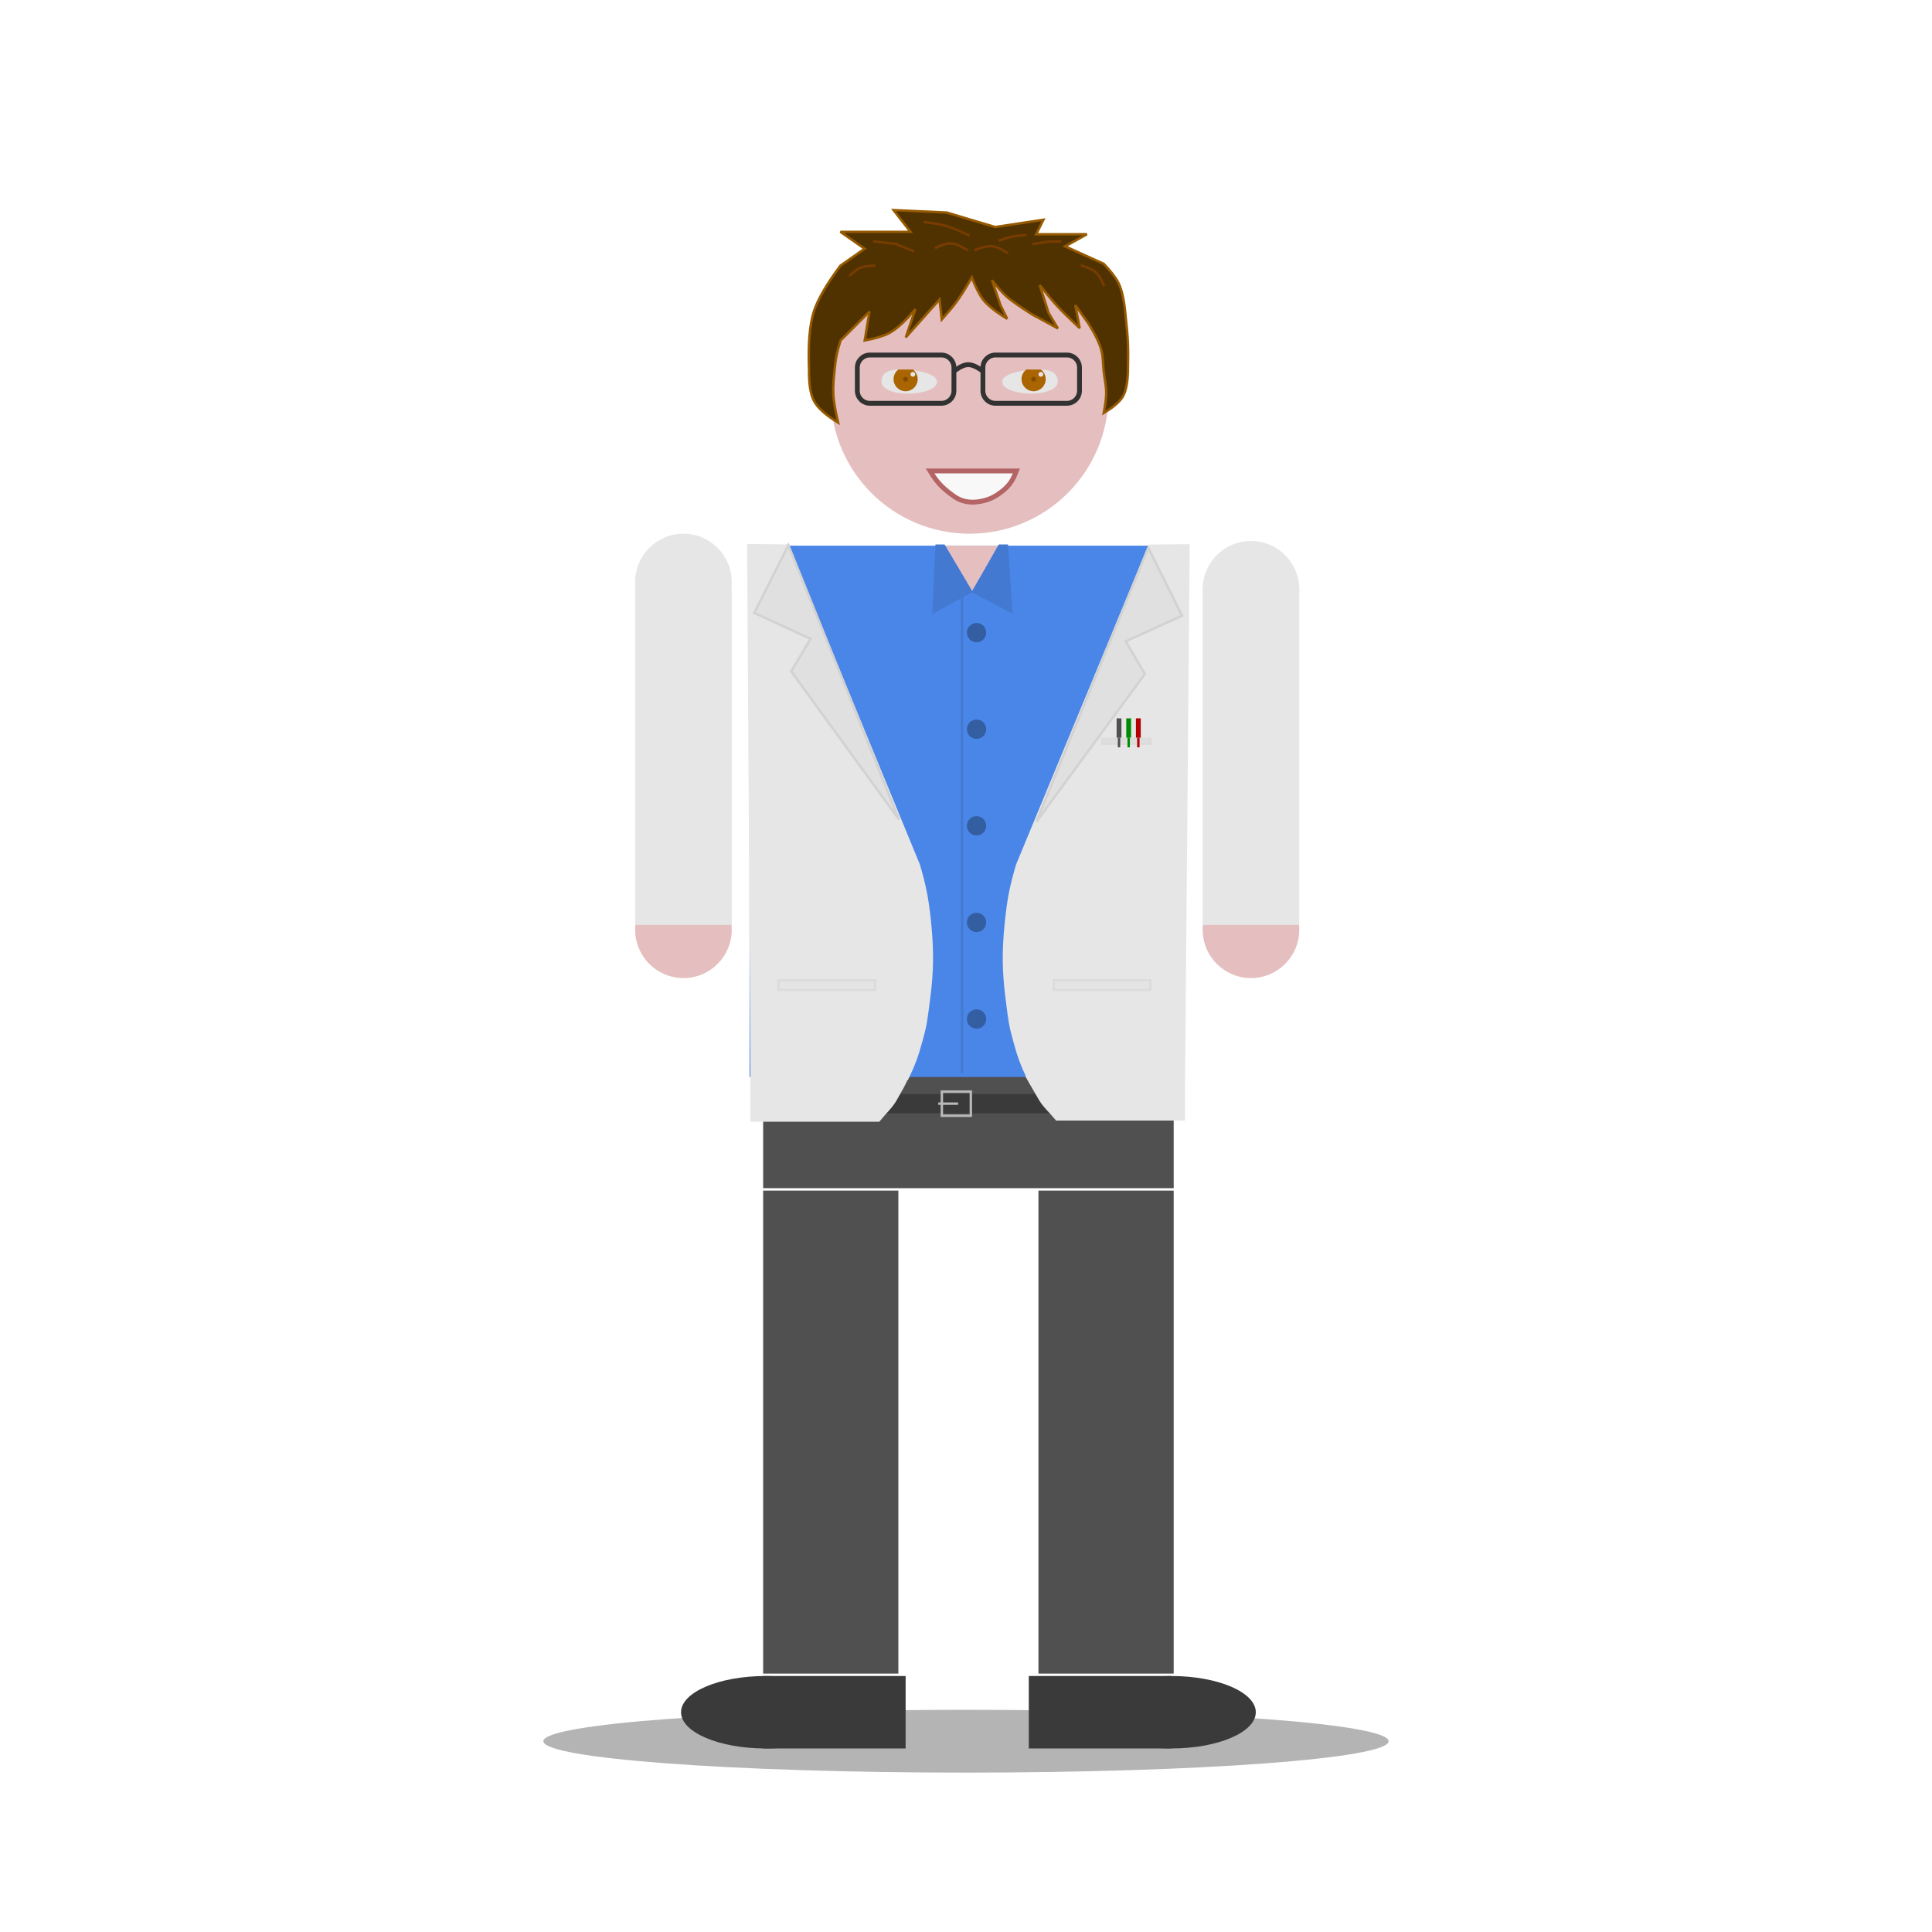
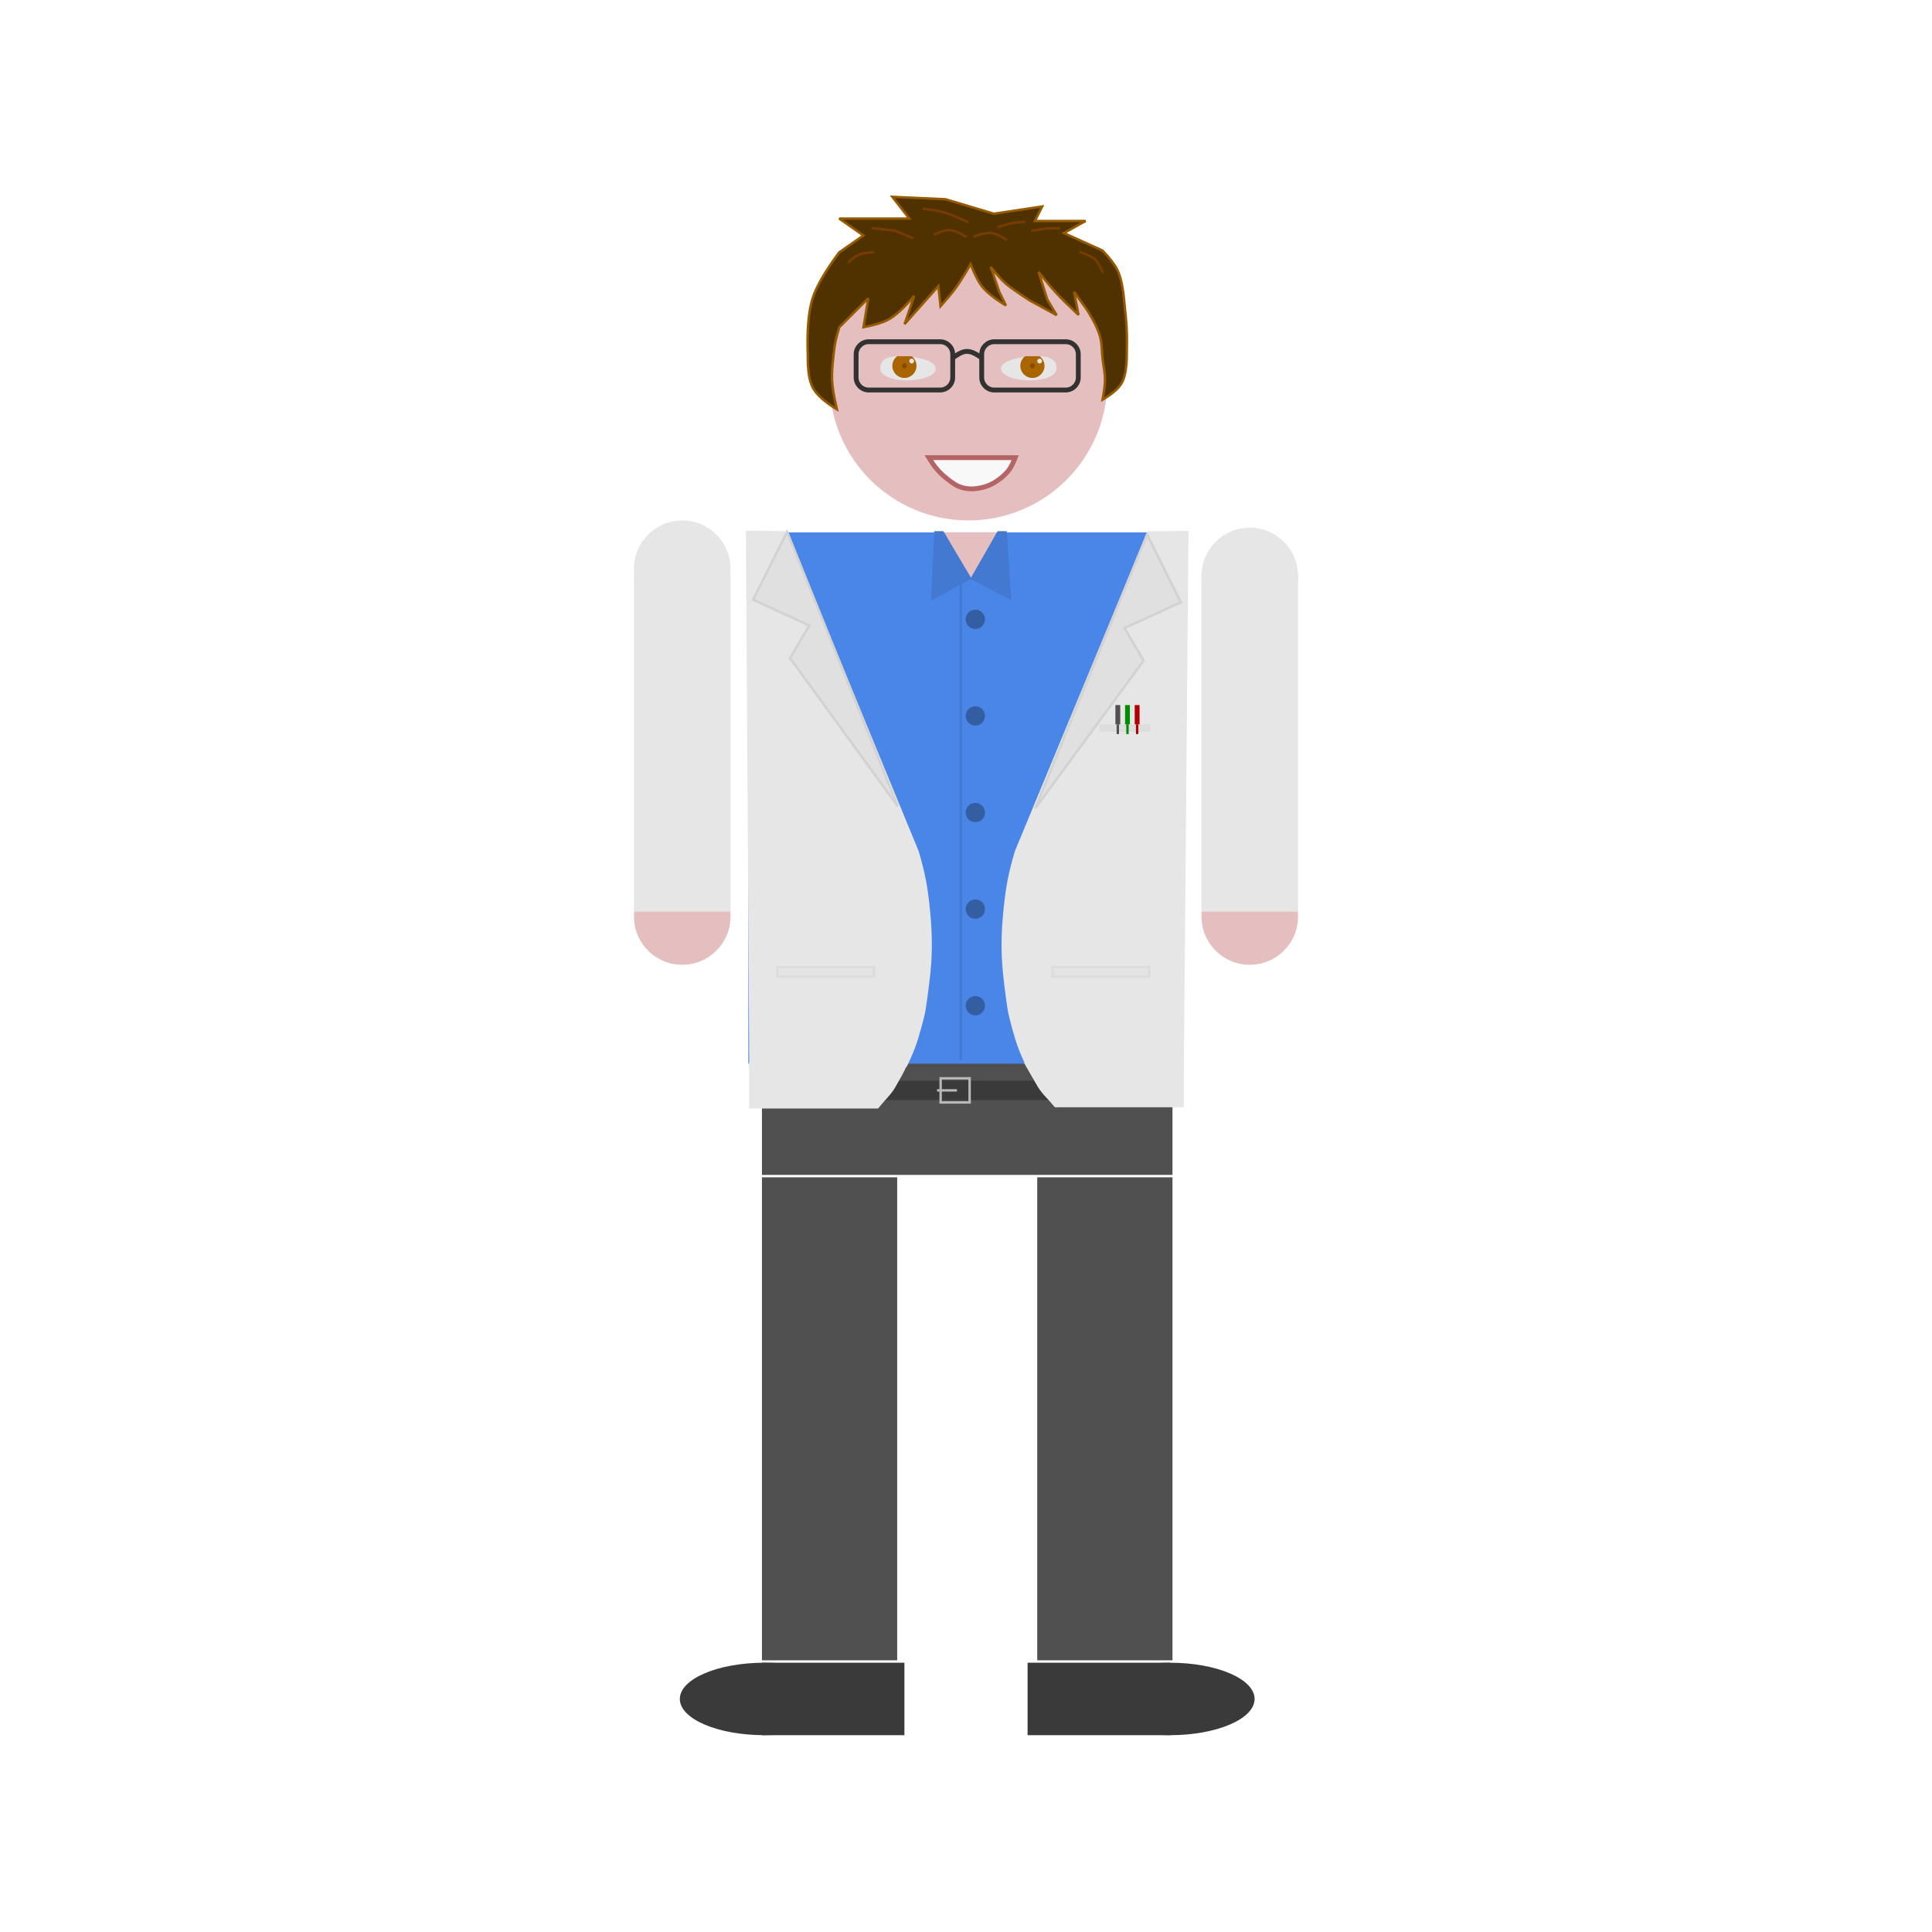
<svg xmlns="http://www.w3.org/2000/svg" style="isolation:isolate" viewBox="0 0 800 800" width="800" height="800">
  <defs>
-     <clipPath id="_clipPath_JmJ0abFRRnhUyNn4quvSHthTBOuZ0RzT">
+     <clipPath id="_clipPath_U2qtZqA2bwIqWOoEkTMK0gVE8DZM6ta5">
      <rect width="800" height="800" />
    </clipPath>
  </defs>
-   <g clip-path="url(#_clipPath_JmJ0abFRRnhUyNn4quvSHthTBOuZ0RzT)">
-     <ellipse vector-effect="non-scaling-stroke" cx="400" cy="721" rx="175" ry="13" id="shadow" fill="rgb(180,180,180)" />
+   <g clip-path="url(#_clipPath_U2qtZqA2bwIqWOoEkTMK0gVE8DZM6ta5)">
    <g id="Group">
      <g id="Group">
        <g id="Group">
          <g id="Group">
-             <rect x="316" y="442" width="170" height="50" transform="matrix(1,0,0,1,0,0)" id="Rectangle" fill="rgb(80,80,80)" />
-             <circle vector-effect="non-scaling-stroke" cx="401.5" cy="163.5" r="57.5" id="Ellipse" fill="rgb(229,191,191)" />
-             <circle vector-effect="non-scaling-stroke" cx="283" cy="241" r="20" id="Ellipse" fill="rgb(230,230,230)" />
-             <circle vector-effect="non-scaling-stroke" cx="283" cy="385" r="20" id="Ellipse" fill="rgb(229,191,191)" />
-             <rect x="263" y="243" width="40" height="140" transform="matrix(1,0,0,1,0,0)" id="Rectangle" fill="rgb(230,230,230)" />
-             <circle vector-effect="non-scaling-stroke" cx="518" cy="244" r="20" id="Ellipse" fill="rgb(230,230,230)" />
-             <circle vector-effect="non-scaling-stroke" cx="518" cy="385" r="20" id="Ellipse" fill="rgb(229,191,191)" />
+             <rect x="315.5" y="436.5" width="170" height="50" transform="matrix(1,0,0,1,0,0)" id="Rectangle" fill="rgb(80,80,80)" />
+             <circle vector-effect="non-scaling-stroke" cx="401" cy="158" r="57.5" id="Ellipse" fill="rgb(229,191,191)" />
+             <circle vector-effect="non-scaling-stroke" cx="282.5" cy="235.5" r="20" id="Ellipse" fill="rgb(230,230,230)" />
+             <circle vector-effect="non-scaling-stroke" cx="282.5" cy="379.5" r="20" id="Ellipse" fill="rgb(229,191,191)" />
+             <rect x="262.5" y="237.5" width="40" height="140" transform="matrix(1,0,0,1,0,0)" id="Rectangle" fill="rgb(230,230,230)" />
+             <circle vector-effect="non-scaling-stroke" cx="517.5" cy="238.5" r="20" id="Ellipse" fill="rgb(230,230,230)" />
+             <circle vector-effect="non-scaling-stroke" cx="517.5" cy="379.5" r="20" id="Ellipse" fill="rgb(229,191,191)" />
            <g id="Group">
-               <rect x="310.364" y="225.954" width="180" height="220" transform="matrix(1,0,0,1,0,0)" id="Rectangle" fill="rgb(74,134,232)" />
-               <polygon points="391.364,225.954,413.364,225.97,402.35,245.015" id="Polygon" fill="rgb(229,191,191)" />
-               <line x1="398.364" y1="243.954" x2="398.364" y2="443.954" id="Path" vector-effect="non-scaling-stroke" stroke-width="1" stroke="rgb(67,121,209)" stroke-linejoin="miter" stroke-linecap="square" stroke-miterlimit="3" />
+               <rect x="309.864" y="220.454" width="180" height="220" transform="matrix(1,0,0,1,0,0)" id="Rectangle" fill="rgb(74,134,232)" />
+               <polygon points="390.864,220.454,412.864,220.47,401.85,239.515" id="Polygon" fill="rgb(229,191,191)" />
+               <line x1="397.864" y1="238.454" x2="397.864" y2="438.454" id="Path" vector-effect="non-scaling-stroke" stroke-width="1" stroke="rgb(67,121,209)" stroke-linejoin="miter" stroke-linecap="square" stroke-miterlimit="3" />
              <g id="Group">
-                 <circle vector-effect="non-scaling-stroke" cx="404.364" cy="261.954" r="4" id="Ellipse" fill="rgb(52,94,162)" />
-                 <circle vector-effect="non-scaling-stroke" cx="404.364" cy="301.954" r="4" id="Ellipse" fill="rgb(52,94,162)" />
-                 <circle vector-effect="non-scaling-stroke" cx="404.364" cy="341.954" r="4" id="Ellipse" fill="rgb(52,94,162)" />
-                 <circle vector-effect="non-scaling-stroke" cx="404.364" cy="381.954" r="4" id="Ellipse" fill="rgb(52,94,162)" />
-                 <circle vector-effect="non-scaling-stroke" cx="404.364" cy="421.954" r="4" id="Ellipse" fill="rgb(52,94,162)" />
+                 <circle vector-effect="non-scaling-stroke" cx="403.864" cy="256.454" r="4" id="Ellipse" fill="rgb(52,94,162)" />
+                 <circle vector-effect="non-scaling-stroke" cx="403.864" cy="296.454" r="4" id="Ellipse" fill="rgb(52,94,162)" />
+                 <circle vector-effect="non-scaling-stroke" cx="403.864" cy="336.454" r="4" id="Ellipse" fill="rgb(52,94,162)" />
+                 <circle vector-effect="non-scaling-stroke" cx="403.864" cy="376.454" r="4" id="Ellipse" fill="rgb(52,94,162)" />
+                 <circle vector-effect="non-scaling-stroke" cx="403.864" cy="416.454" r="4" id="Ellipse" fill="rgb(52,94,162)" />
              </g>
            </g>
-             <path d=" M 416.924 225.954 L 418.748 253.248 L 403.049 245.064 L 413.876 225.954 L 416.924 225.954 Z " id="Path" fill="rgb(67,121,209)" vector-effect="non-scaling-stroke" stroke-width="1" stroke="rgb(67,121,209)" stroke-linejoin="miter" stroke-linecap="square" stroke-miterlimit="3" />
-             <path d=" M 390.837 225.954 L 402.09 244.89 L 386.564 253.397 L 387.828 225.954 L 390.837 225.954 Z " id="Path" fill="rgb(67,121,209)" vector-effect="non-scaling-stroke" stroke-width="1" stroke="rgb(67,121,209)" stroke-linejoin="miter" stroke-linecap="square" stroke-miterlimit="3" />
-             <line x1="326.272" y1="223.954" x2="327.135" y2="225.43" id="Path" />
-             <line x1="475.731" y1="224.008" x2="474.864" y2="225.482" id="Path" />
-             <path d=" M 492.636 225.328 L 490.703 448.046 L 425.528 447.214 C 422.665 441.329 421.305 437.656 419.494 430.922 C 417.7 424.25 417.692 423.972 416.333 413.136 C 414.974 402.301 414.821 393.978 416.051 381.961 C 417.041 372.277 418.109 366.828 420.769 357.88 L 475.637 225.494" id="Path" fill="rgb(230,230,230)" />
-             <path d=" M 429.145 340.265 L 474.065 279.051 L 466.125 265.562 L 489.454 254.943 L 475.499 226.831 L 429.145 340.265 Z " id="Path" fill="rgb(224,224,224)" vector-effect="non-scaling-stroke" stroke-width="1" stroke="rgb(210,210,210)" stroke-linejoin="miter" stroke-linecap="square" stroke-miterlimit="3" />
+             <path d=" M 416.424 220.454 L 418.248 247.748 L 402.549 239.564 L 413.376 220.454 L 416.424 220.454 Z " id="Path" fill="rgb(67,121,209)" vector-effect="non-scaling-stroke" stroke-width="1" stroke="rgb(67,121,209)" stroke-linejoin="miter" stroke-linecap="square" stroke-miterlimit="3" />
+             <path d=" M 390.337 220.454 L 401.59 239.39 L 386.064 247.897 L 387.328 220.454 L 390.337 220.454 Z " id="Path" fill="rgb(67,121,209)" vector-effect="non-scaling-stroke" stroke-width="1" stroke="rgb(67,121,209)" stroke-linejoin="miter" stroke-linecap="square" stroke-miterlimit="3" />
+             <line x1="325.772" y1="218.454" x2="326.635" y2="219.93" id="Path" />
+             <line x1="475.231" y1="218.508" x2="474.364" y2="219.982" id="Path" />
+             <path d=" M 492.136 219.828 L 490.203 442.546 L 425.028 441.714 C 422.165 435.829 420.805 432.156 418.994 425.422 C 417.2 418.75 417.192 418.472 415.833 407.636 C 414.474 396.801 414.321 388.478 415.551 376.461 C 416.541 366.777 417.609 361.328 420.269 352.38 L 475.137 219.994" id="Path" fill="rgb(230,230,230)" />
+             <path d=" M 428.645 334.765 L 473.565 273.551 L 465.625 260.062 L 488.954 249.443 L 474.999 221.331 L 428.645 334.765 Z " id="Path" fill="rgb(224,224,224)" vector-effect="non-scaling-stroke" stroke-width="1" stroke="rgb(210,210,210)" stroke-linejoin="miter" stroke-linecap="square" stroke-miterlimit="3" />
            <g id="Group">
-               <path d=" M 309.364 225.233 L 310.748 447.954 L 375.925 447.283 C 378.802 441.405 380.171 437.736 381.999 431.006 C 383.81 424.339 383.818 424.061 385.204 413.229 C 386.59 402.397 386.763 394.074 385.563 382.054 C 384.596 372.367 383.542 366.916 380.904 357.961 L 326.363 225.44" id="Path" fill="rgb(230,230,230)" />
-               <path d=" M 372.27 339.395 L 327.625 277.98 L 335.626 264.527 L 312.345 253.803 L 326.426 225.754 L 372.27 339.395 Z " id="Path" fill="rgb(224,224,224)" vector-effect="non-scaling-stroke" stroke-width="1" stroke="rgb(210,210,210)" stroke-linejoin="miter" stroke-linecap="square" stroke-miterlimit="3" />
-               <rect x="322.364" y="405.954" width="40" height="4" transform="matrix(1,0,0,1,0,0)" id="Rectangle" fill="rgb(228,228,228)" vector-effect="non-scaling-stroke" stroke-width="1" stroke="rgb(220,220,220)" stroke-linejoin="miter" stroke-linecap="square" stroke-miterlimit="2" />
+               <path d=" M 308.864 219.733 L 310.248 442.454 L 375.425 441.783 C 378.302 435.905 379.671 432.236 381.499 425.506 C 383.31 418.839 383.318 418.561 384.704 407.729 C 386.09 396.897 386.263 388.574 385.063 376.554 C 384.096 366.867 383.042 361.416 380.404 352.461 L 325.863 219.94" id="Path" fill="rgb(230,230,230)" />
+               <path d=" M 371.77 333.895 L 327.125 272.48 L 335.126 259.027 L 311.845 248.303 L 325.926 220.254 L 371.77 333.895 Z " id="Path" fill="rgb(224,224,224)" vector-effect="non-scaling-stroke" stroke-width="1" stroke="rgb(210,210,210)" stroke-linejoin="miter" stroke-linecap="square" stroke-miterlimit="3" />
+               <rect x="321.864" y="400.454" width="40" height="4" transform="matrix(1,0,0,1,0,0)" id="Rectangle" fill="rgb(228,228,228)" vector-effect="non-scaling-stroke" stroke-width="1" stroke="rgb(220,220,220)" stroke-linejoin="miter" stroke-linecap="square" stroke-miterlimit="2" />
            </g>
-             <rect x="436.364" y="405.954" width="40" height="4" transform="matrix(1,0,0,1,0,0)" id="Rectangle" fill="rgb(228,228,228)" vector-effect="non-scaling-stroke" stroke-width="1" stroke="rgb(220,220,220)" stroke-linejoin="miter" stroke-linecap="square" stroke-miterlimit="2" />
-             <rect x="456.364" y="305.954" width="20" height="2" transform="matrix(1,0,0,1,0,0)" id="Rectangle" fill="rgb(222,222,222)" vector-effect="non-scaling-stroke" stroke-width="1" stroke="rgb(220,220,220)" stroke-linejoin="miter" stroke-linecap="square" stroke-miterlimit="2" />
-             <rect x="462.364" y="297.454" width="2" height="8" transform="matrix(1,0,0,1,0,0)" id="Rectangle" fill="rgb(80,80,80)" />
-             <rect x="462.864" y="305.454" width="1" height="4" transform="matrix(1,0,0,1,0,0)" id="Rectangle" fill="rgb(80,80,80)" />
-             <rect x="466.364" y="297.454" width="2" height="8" transform="matrix(1,0,0,1,0,0)" id="Rectangle" fill="rgb(0,140,0)" />
-             <rect x="466.864" y="305.454" width="1" height="4" transform="matrix(1,0,0,1,0,0)" id="Rectangle" fill="rgb(0,140,0)" />
-             <rect x="470.864" y="305.454" width="1" height="4" transform="matrix(1,0,0,1,0,0)" id="Rectangle" fill="rgb(180,0,0)" />
-             <rect x="470.364" y="297.454" width="2" height="8" transform="matrix(1,0,0,1,0,0)" id="Rectangle" fill="rgb(180,0,0)" />
-             <rect x="498" y="243" width="40" height="140" transform="matrix(1,0,0,1,0,0)" id="Rectangle" fill="rgb(230,230,230)" />
-             <rect x="316" y="493" width="56" height="200" transform="matrix(1,0,0,1,0,0)" id="Rectangle" fill="rgb(80,80,80)" />
-             <rect x="430" y="493" width="56" height="200" transform="matrix(1,0,0,1,0,0)" id="Rectangle" fill="rgb(80,80,80)" />
-             <rect x="316" y="453" width="170" height="8" transform="matrix(1,0,0,1,0,0)" id="Rectangle" fill="rgb(58,58,58)" />
-             <path d=" M 310.7 445.5 L 376.5 445.5 Q 375.16 448.799 373.399 451.833 C 371.638 454.868 372.237 453.977 371.009 456.056 Q 369.78 458.134 366.779 461.333 L 364.096 464.5 L 310.7 464.5 L 310.7 445.5 Z " id="Path" fill="rgb(230,230,230)" />
-             <path d=" M 490.681 445.5 L 424.5 445.5 C 425.718 447.674 426.242 448.712 428.002 451.667 C 429.763 454.622 429.164 453.754 430.392 455.778 Q 431.62 457.802 434.621 460.917 L 437.302 464 L 490.681 464 L 490.681 445.5 Z " id="Path" fill="rgb(230,230,230)" />
-             <rect x="390" y="452" width="12" height="10" transform="matrix(1,0,0,1,0,0)" id="Rectangle" fill="none" vector-effect="non-scaling-stroke" stroke-width="1" stroke="rgb(185,185,185)" stroke-linejoin="miter" stroke-linecap="square" stroke-miterlimit="2" />
-             <line x1="389" y1="457" x2="396.25" y2="457" id="Path" vector-effect="non-scaling-stroke" stroke-width="1" stroke="rgb(185,185,185)" stroke-linejoin="miter" stroke-linecap="square" stroke-miterlimit="3" />
-             <rect x="316" y="694" width="59" height="30" transform="matrix(1,0,0,1,0,0)" id="Rectangle" fill="rgb(58,58,58)" />
-             <rect x="426" y="694" width="59" height="30" transform="matrix(1,0,0,1,0,0)" id="Rectangle" fill="rgb(58,58,58)" />
-             <path d=" M 317 694 L 317 694 C 336.317 694 352 700.721 352 709 L 352 709 C 352 717.279 336.317 724 317 724 L 317 724 C 297.683 724 282 717.279 282 709 L 282 709 C 282 700.721 297.683 694 317 694 Z " id="Path" fill="rgb(58,58,58)" />
-             <path d=" M 485 694 L 485 694 C 504.317 694 520 700.721 520 709 L 520 709 C 520 717.279 504.317 724 485 724 L 485 724 C 465.683 724 450 717.279 450 709 L 450 709 C 450 700.721 465.683 694 485 694 Z " id="Path" fill="rgb(58,58,58)" />
+             <rect x="435.864" y="400.454" width="40" height="4" transform="matrix(1,0,0,1,0,0)" id="Rectangle" fill="rgb(228,228,228)" vector-effect="non-scaling-stroke" stroke-width="1" stroke="rgb(220,220,220)" stroke-linejoin="miter" stroke-linecap="square" stroke-miterlimit="2" />
+             <rect x="455.864" y="300.454" width="20" height="2" transform="matrix(1,0,0,1,0,0)" id="Rectangle" fill="rgb(222,222,222)" vector-effect="non-scaling-stroke" stroke-width="1" stroke="rgb(220,220,220)" stroke-linejoin="miter" stroke-linecap="square" stroke-miterlimit="2" />
+             <rect x="461.864" y="291.954" width="2" height="8" transform="matrix(1,0,0,1,0,0)" id="Rectangle" fill="rgb(80,80,80)" />
+             <rect x="462.364" y="299.954" width="1" height="4" transform="matrix(1,0,0,1,0,0)" id="Rectangle" fill="rgb(80,80,80)" />
+             <rect x="465.864" y="291.954" width="2" height="8" transform="matrix(1,0,0,1,0,0)" id="Rectangle" fill="rgb(0,140,0)" />
+             <rect x="466.364" y="299.954" width="1" height="4" transform="matrix(1,0,0,1,0,0)" id="Rectangle" fill="rgb(0,140,0)" />
+             <rect x="470.364" y="299.954" width="1" height="4" transform="matrix(1,0,0,1,0,0)" id="Rectangle" fill="rgb(180,0,0)" />
+             <rect x="469.864" y="291.954" width="2" height="8" transform="matrix(1,0,0,1,0,0)" id="Rectangle" fill="rgb(180,0,0)" />
+             <rect x="497.5" y="237.5" width="40" height="140" transform="matrix(1,0,0,1,0,0)" id="Rectangle" fill="rgb(230,230,230)" />
+             <rect x="315.5" y="487.5" width="56" height="200" transform="matrix(1,0,0,1,0,0)" id="Rectangle" fill="rgb(80,80,80)" />
+             <rect x="429.5" y="487.5" width="56" height="200" transform="matrix(1,0,0,1,0,0)" id="Rectangle" fill="rgb(80,80,80)" />
+             <rect x="315.5" y="447.5" width="170" height="8" transform="matrix(1,0,0,1,0,0)" id="Rectangle" fill="rgb(58,58,58)" />
+             <path d=" M 310.2 440 L 376 440 Q 374.66 443.299 372.899 446.333 C 371.138 449.368 371.737 448.477 370.509 450.556 Q 369.28 452.634 366.279 455.833 L 363.596 459 L 310.2 459 L 310.2 440 Z " id="Path" fill="rgb(230,230,230)" />
+             <path d=" M 490.181 440 L 424 440 C 425.218 442.174 425.742 443.212 427.502 446.167 C 429.263 449.122 428.664 448.254 429.892 450.278 Q 431.12 452.302 434.121 455.417 L 436.802 458.5 L 490.181 458.5 L 490.181 440 Z " id="Path" fill="rgb(230,230,230)" />
+             <rect x="389.5" y="446.5" width="12" height="10" transform="matrix(1,0,0,1,0,0)" id="Rectangle" fill="none" vector-effect="non-scaling-stroke" stroke-width="1" stroke="rgb(185,185,185)" stroke-linejoin="miter" stroke-linecap="square" stroke-miterlimit="2" />
+             <line x1="388.5" y1="451.5" x2="395.75" y2="451.5" id="Path" vector-effect="non-scaling-stroke" stroke-width="1" stroke="rgb(185,185,185)" stroke-linejoin="miter" stroke-linecap="square" stroke-miterlimit="3" />
+             <rect x="315.5" y="688.5" width="59" height="30" transform="matrix(1,0,0,1,0,0)" id="Rectangle" fill="rgb(58,58,58)" />
+             <rect x="425.5" y="688.5" width="59" height="30" transform="matrix(1,0,0,1,0,0)" id="Rectangle" fill="rgb(58,58,58)" />
+             <path d=" M 316.5 688.5 L 316.5 688.5 C 335.817 688.5 351.5 695.221 351.5 703.5 L 351.5 703.5 C 351.5 711.779 335.817 718.5 316.5 718.5 L 316.5 718.5 C 297.183 718.5 281.5 711.779 281.5 703.5 L 281.5 703.5 C 281.5 695.221 297.183 688.5 316.5 688.5 Z " id="Path" fill="rgb(58,58,58)" />
+             <path d=" M 484.5 688.5 L 484.5 688.5 C 503.817 688.5 519.5 695.221 519.5 703.5 L 519.5 703.5 C 519.5 711.779 503.817 718.5 484.5 718.5 L 484.5 718.5 C 465.183 718.5 449.5 711.779 449.5 703.5 L 449.5 703.5 C 449.5 695.221 465.183 688.5 484.5 688.5 Z " id="Path" fill="rgb(58,58,58)" />
          </g>
-           <path d=" M 385.116 195 L 420.884 195 Q 419.562 198.359 418.417 199.933 C 417.331 201.427 416.172 202.502 414.717 203.634 C 412.407 205.43 410.167 206.646 407.317 207.334 C 404.34 208.052 401.628 208.23 398.683 207.334 C 396.241 206.591 394.51 205.196 392.516 203.634 C 390.582 202.118 389.099 200.634 387.583 198.7 Q 386.618 197.469 385.116 195 Z " id="Path" fill="rgb(248,248,248)" vector-effect="non-scaling-stroke" stroke-width="2" stroke="rgb(180,100,100)" stroke-linejoin="miter" stroke-linecap="square" stroke-miterlimit="3" />
+           <path d=" M 384.616 189.5 L 420.384 189.5 Q 419.062 192.859 417.917 194.433 C 416.831 195.927 415.672 197.002 414.217 198.134 C 411.907 199.93 409.667 201.146 406.817 201.834 C 403.84 202.552 401.128 202.73 398.183 201.834 C 395.741 201.091 394.01 199.696 392.016 198.134 C 390.082 196.618 388.599 195.134 387.083 193.2 Q 386.118 191.969 384.616 189.5 Z " id="Path" fill="rgb(248,248,248)" vector-effect="non-scaling-stroke" stroke-width="2" stroke="rgb(180,100,100)" stroke-linejoin="miter" stroke-linecap="square" stroke-miterlimit="3" />
          <g id="Group">
-             <path d="M 360.217 147 L 389.783 147 C 392.662 147 395 149.338 395 152.217 L 395 161.783 C 395 164.662 392.662 167 389.783 167 L 360.217 167 C 357.338 167 355 164.662 355 161.783 L 355 152.217 C 355 149.338 357.338 147 360.217 147 Z" style="fill:none;stroke:#323232;stroke-width:2;stroke-linecap:square;stroke-miterlimit:2;" />
-             <path d="M 412.217 147 L 441.783 147 C 444.662 147 447 149.338 447 152.217 L 447 161.783 C 447 164.662 444.662 167 441.783 167 L 412.217 167 C 409.338 167 407 164.662 407 161.783 L 407 152.217 C 407 149.338 409.338 147 412.217 147 Z" style="fill:none;stroke:#323232;stroke-width:2;stroke-linecap:square;stroke-miterlimit:2;" />
-             <path d=" M 396 153 Q 398.785 151.052 400.796 151.002 Q 402.951 150.947 406 153" id="Path" fill="none" vector-effect="non-scaling-stroke" stroke-width="2" stroke="rgb(50,50,50)" stroke-linejoin="miter" stroke-linecap="square" stroke-miterlimit="3" />
+             <path d="M 359.717 141.5 L 389.283 141.5 C 392.162 141.5 394.5 143.838 394.5 146.717 L 394.5 156.283 C 394.5 159.162 392.162 161.5 389.283 161.5 L 359.717 161.5 C 356.838 161.5 354.5 159.162 354.5 156.283 L 354.5 146.717 C 354.5 143.838 356.838 141.5 359.717 141.5 Z" style="fill:none;stroke:#323232;stroke-width:2;stroke-linecap:square;stroke-miterlimit:2;" />
+             <path d="M 411.717 141.5 L 441.283 141.5 C 444.162 141.5 446.5 143.838 446.5 146.717 L 446.5 156.283 C 446.5 159.162 444.162 161.5 441.283 161.5 L 411.717 161.5 C 408.838 161.5 406.5 159.162 406.5 156.283 L 406.5 146.717 C 406.5 143.838 408.838 141.5 411.717 141.5 Z" style="fill:none;stroke:#323232;stroke-width:2;stroke-linecap:square;stroke-miterlimit:2;" />
+             <path d=" M 395.5 147.5 Q 398.285 145.552 400.296 145.502 Q 402.451 145.447 405.5 147.5" id="Path" fill="none" vector-effect="non-scaling-stroke" stroke-width="2" stroke="rgb(50,50,50)" stroke-linejoin="miter" stroke-linecap="square" stroke-miterlimit="3" />
          </g>
        </g>
-         <path d=" M 389.048 124 L 375.068 139.701 L 379.048 128 Q 372.685 135.594 368.048 138 Q 364.755 139.708 358.048 141 L 360.048 129 L 348.048 141 Q 346.967 144.538 346.548 146.5 C 346.028 148.929 345.805 151.027 345.548 153.5 C 345.201 156.825 344.904 159.655 345.048 163 Q 345.231 167.287 347.048 175 Q 339.332 170.34 337.048 166 Q 334.872 161.866 335 153 Q 334.39 137.097 337 129 Q 339.403 121.544 348 110 L 358 103 L 348 96 L 377 96 L 370 87 L 392 88 L 412.048 94 L 432.048 91 L 429.048 97 L 450.048 97 L 441.048 102 L 457.048 109.25 Q 461.456 113.893 463.048 117 Q 465.273 121.342 466.048 130.5 Q 466.868 137.946 467.048 142 Q 467.234 146.213 467.048 154 Q 466.809 160.846 465.048 164 Q 463.162 167.377 457.048 171 Q 458.009 165.841 458.048 163 C 458.091 159.808 457.438 157.512 457.048 154 C 456.657 150.488 456.846 148.084 456.048 145 Q 454.957 140.783 450.728 133.977 L 445.259 126.345 L 447.082 135.885 Q 441.074 130.281 438.048 127 Q 435.276 123.994 430.533 118.088 L 434.18 129.536 L 438.048 136 L 427.048 130 Q 423.112 127.476 421.048 126 C 419.62 124.979 418.384 124.151 417.048 123 Q 414.558 120.856 410.755 116.046 L 414.265 126.345 L 417.048 132 Q 409.846 127.642 407.048 124 Q 404.865 121.159 402.415 114.897 Q 398.532 121.63 396.048 125 Q 394.057 127.701 389.961 132.319 L 389.048 124 Z " id="Path" fill="rgb(80,50,0)" vector-effect="non-scaling-stroke" stroke-width="1" stroke="rgb(150,90,0)" stroke-linejoin="miter" stroke-linecap="square" stroke-miterlimit="3" />
+         <path d=" M 388.548 118.5 L 374.568 134.201 L 378.548 122.5 Q 372.185 130.094 367.548 132.5 Q 364.255 134.208 357.548 135.5 L 359.548 123.5 L 347.548 135.5 Q 346.467 139.038 346.048 141 C 345.528 143.429 345.305 145.527 345.048 148 C 344.701 151.325 344.405 154.155 344.548 157.5 Q 344.731 161.787 346.548 169.5 Q 338.832 164.84 336.548 160.5 Q 334.372 156.366 334.5 147.5 Q 333.89 131.597 336.5 123.5 Q 338.903 116.044 347.5 104.5 L 357.5 97.5 L 347.5 90.5 L 376.5 90.5 L 369.5 81.5 L 391.5 82.5 L 411.548 88.5 L 431.548 85.5 L 428.548 91.5 L 449.548 91.5 L 440.548 96.5 L 456.548 103.75 Q 460.956 108.393 462.548 111.5 Q 464.773 115.842 465.548 125 Q 466.368 132.446 466.548 136.5 Q 466.734 140.713 466.548 148.5 Q 466.309 155.346 464.548 158.5 Q 462.662 161.877 456.548 165.5 Q 457.509 160.341 457.548 157.5 C 457.591 154.308 456.938 152.012 456.548 148.5 C 456.157 144.988 456.346 142.584 455.548 139.5 Q 454.457 135.283 450.228 128.477 L 444.759 120.845 L 446.582 130.385 Q 440.574 124.781 437.548 121.5 Q 434.776 118.494 430.033 112.588 L 433.68 124.036 L 437.548 130.5 L 426.548 124.5 Q 422.612 121.976 420.548 120.5 C 419.12 119.479 417.884 118.651 416.548 117.5 Q 414.058 115.357 410.255 110.546 L 413.765 120.845 L 416.548 126.5 Q 409.346 122.142 406.548 118.5 Q 404.365 115.659 401.915 109.397 Q 398.032 116.13 395.548 119.5 Q 393.557 122.201 389.461 126.819 L 388.548 118.5 Z " id="Path" fill="rgb(80,50,0)" vector-effect="non-scaling-stroke" stroke-width="1" stroke="rgb(150,90,0)" stroke-linejoin="miter" stroke-linecap="square" stroke-miterlimit="3" />
      </g>
-       <path d=" M 401 97.333 Q 394.669 94.3 391 93.333 Q 388.24 92.606 383 92" id="Path" fill="none" vector-effect="non-scaling-stroke" stroke-width="1" stroke="rgb(120,60,0)" stroke-linejoin="miter" stroke-linecap="square" stroke-miterlimit="3" />
-       <path d=" M 448 110 Q 452.277 111.338 454 113 Q 455.492 114.439 457 118" id="Path" fill="none" vector-effect="non-scaling-stroke" stroke-width="1" stroke="rgb(120,60,0)" stroke-linejoin="miter" stroke-linecap="square" stroke-miterlimit="3" />
-       <path d=" M 416.977 104.647 Q 413.407 102.313 411.147 102 Q 408.567 101.642 404 103.386" id="Path" fill="none" vector-effect="non-scaling-stroke" stroke-width="1" stroke="rgb(120,60,0)" stroke-linejoin="miter" stroke-linecap="square" stroke-miterlimit="3" />
-       <path d=" M 414 99.493 Q 417.203 98.373 419 98 Q 420.927 97.6 424.558 97.368" id="Path" fill="none" vector-effect="non-scaling-stroke" stroke-width="1" stroke="rgb(120,60,0)" stroke-linejoin="miter" stroke-linecap="square" stroke-miterlimit="3" />
-       <path d=" M 428 101 L 433.937 100.07 L 439 100" id="Path" fill="none" vector-effect="non-scaling-stroke" stroke-width="1" stroke="rgb(120,60,0)" stroke-linejoin="miter" stroke-linecap="square" stroke-miterlimit="3" />
-       <path d=" M 387.614 102.526 Q 391.438 100.719 393.695 100.785 Q 396.281 100.86 400.386 103.474" id="Path" fill="none" vector-effect="non-scaling-stroke" stroke-width="1" stroke="rgb(120,60,0)" stroke-linejoin="miter" stroke-linecap="square" stroke-miterlimit="3" />
-       <path d=" M 378.1 103.948 L 371 101 L 362 100" id="Path" fill="none" vector-effect="non-scaling-stroke" stroke-width="1" stroke="rgb(120,60,0)" stroke-linejoin="miter" stroke-linecap="square" stroke-miterlimit="3" />
-       <path d=" M 352 114 Q 354.389 111.735 356 111 Q 357.967 110.102 362 110" id="Path" fill="none" vector-effect="non-scaling-stroke" stroke-width="1" stroke="rgb(120,60,0)" stroke-linejoin="miter" stroke-linecap="square" stroke-miterlimit="3" />
+       <path d=" M 400.5 91.833 Q 394.169 88.8 390.5 87.833 Q 387.74 87.106 382.5 86.5" id="Path" fill="none" vector-effect="non-scaling-stroke" stroke-width="1" stroke="rgb(120,60,0)" stroke-linejoin="miter" stroke-linecap="square" stroke-miterlimit="3" />
+       <path d=" M 447.5 104.5 Q 451.777 105.838 453.5 107.5 Q 454.992 108.939 456.5 112.5" id="Path" fill="none" vector-effect="non-scaling-stroke" stroke-width="1" stroke="rgb(120,60,0)" stroke-linejoin="miter" stroke-linecap="square" stroke-miterlimit="3" />
+       <path d=" M 416.477 99.147 Q 412.907 96.813 410.647 96.5 Q 408.067 96.142 403.5 97.886" id="Path" fill="none" vector-effect="non-scaling-stroke" stroke-width="1" stroke="rgb(120,60,0)" stroke-linejoin="miter" stroke-linecap="square" stroke-miterlimit="3" />
+       <path d=" M 413.5 93.993 Q 416.703 92.873 418.5 92.5 Q 420.427 92.1 424.058 91.868" id="Path" fill="none" vector-effect="non-scaling-stroke" stroke-width="1" stroke="rgb(120,60,0)" stroke-linejoin="miter" stroke-linecap="square" stroke-miterlimit="3" />
+       <path d=" M 427.5 95.5 L 433.437 94.57 L 438.5 94.5" id="Path" fill="none" vector-effect="non-scaling-stroke" stroke-width="1" stroke="rgb(120,60,0)" stroke-linejoin="miter" stroke-linecap="square" stroke-miterlimit="3" />
+       <path d=" M 387.114 97.026 Q 390.938 95.219 393.195 95.285 Q 395.781 95.36 399.886 97.974" id="Path" fill="none" vector-effect="non-scaling-stroke" stroke-width="1" stroke="rgb(120,60,0)" stroke-linejoin="miter" stroke-linecap="square" stroke-miterlimit="3" />
+       <path d=" M 377.6 98.448 L 370.5 95.5 L 361.5 94.5" id="Path" fill="none" vector-effect="non-scaling-stroke" stroke-width="1" stroke="rgb(120,60,0)" stroke-linejoin="miter" stroke-linecap="square" stroke-miterlimit="3" />
+       <path d=" M 351.5 108.5 Q 353.889 106.235 355.5 105.5 Q 357.467 104.602 361.5 104.5" id="Path" fill="none" vector-effect="non-scaling-stroke" stroke-width="1" stroke="rgb(120,60,0)" stroke-linejoin="miter" stroke-linecap="square" stroke-miterlimit="3" />
      <g id="Group">
-         <path d=" M 365 158 C 365 154.78 367.261 153 372.999 153 C 378.738 153 387.868 154.458 387.998 158 C 388.117 161.219 381.738 163 375.999 163 C 370.26 163 365 161.22 365 158 Z " id="Path" fill="rgb(230,230,230)" />
-         <path d=" M 378 153 C 379.227 153.907 380 155.362 380 157 C 380 159.76 377.76 162 375 162 C 372.24 162 370 159.76 370 157 C 370 155.362 370.789 153.907 372.017 153 L 378 153 Z " id="Path" fill="rgb(170,100,0)" />
-         <circle vector-effect="non-scaling-stroke" cx="375" cy="157" r="1" id="Ellipse" fill="rgb(128,77,0)" />
-         <circle vector-effect="non-scaling-stroke" cx="378" cy="155" r="1" id="Ellipse" fill="rgb(230,230,230)" />
+         <path d=" M 364.5 152.5 C 364.5 149.28 366.761 147.5 372.499 147.5 C 378.238 147.5 387.368 148.958 387.498 152.5 C 387.617 155.719 381.238 157.5 375.499 157.5 C 369.76 157.5 364.5 155.72 364.5 152.5 Z " id="Path" fill="rgb(230,230,230)" />
+         <path d=" M 377.5 147.5 C 378.727 148.407 379.5 149.862 379.5 151.5 C 379.5 154.26 377.26 156.5 374.5 156.5 C 371.74 156.5 369.5 154.26 369.5 151.5 C 369.5 149.862 370.289 148.407 371.517 147.5 L 377.5 147.5 Z " id="Path" fill="rgb(170,100,0)" />
+         <circle vector-effect="non-scaling-stroke" cx="374.5" cy="151.5" r="1" id="Ellipse" fill="rgb(128,77,0)" />
+         <circle vector-effect="non-scaling-stroke" cx="377.5" cy="149.5" r="1" id="Ellipse" fill="rgb(230,230,230)" />
      </g>
      <g id="Group">
-         <path d=" M 438 158 C 438 154.78 435.739 153 430.001 153 C 424.262 153 415.132 154.458 415.002 158 C 414.883 161.219 421.262 163 427.001 163 C 432.74 163 438 161.22 438 158 Z " id="Path" fill="rgb(230,230,230)" />
-         <path d=" M 425 153 C 423.773 153.907 423 155.362 423 157 C 423 159.76 425.24 162 428 162 C 430.76 162 433 159.76 433 157 C 433 155.362 432.211 153.907 430.983 153 L 425 153 Z " id="Path" fill="rgb(170,100,0)" />
-         <circle vector-effect="non-scaling-stroke" cx="428" cy="157" r="1" id="Ellipse" fill="rgb(128,77,0)" />
-         <circle vector-effect="non-scaling-stroke" cx="431" cy="155" r="1" id="Ellipse" fill="rgb(230,230,230)" />
+         <path d=" M 437.5 152.5 C 437.5 149.28 435.239 147.5 429.501 147.5 C 423.762 147.5 414.632 148.958 414.502 152.5 C 414.383 155.719 420.762 157.5 426.501 157.5 C 432.24 157.5 437.5 155.72 437.5 152.5 Z " id="Path" fill="rgb(230,230,230)" />
+         <path d=" M 424.5 147.5 C 423.273 148.407 422.5 149.862 422.5 151.5 C 422.5 154.26 424.74 156.5 427.5 156.5 C 430.26 156.5 432.5 154.26 432.5 151.5 C 432.5 149.862 431.711 148.407 430.483 147.5 L 424.5 147.5 Z " id="Path" fill="rgb(170,100,0)" />
+         <circle vector-effect="non-scaling-stroke" cx="427.5" cy="151.5" r="1" id="Ellipse" fill="rgb(128,77,0)" />
+         <circle vector-effect="non-scaling-stroke" cx="430.5" cy="149.5" r="1" id="Ellipse" fill="rgb(230,230,230)" />
      </g>
    </g>
  </g>
</svg>
